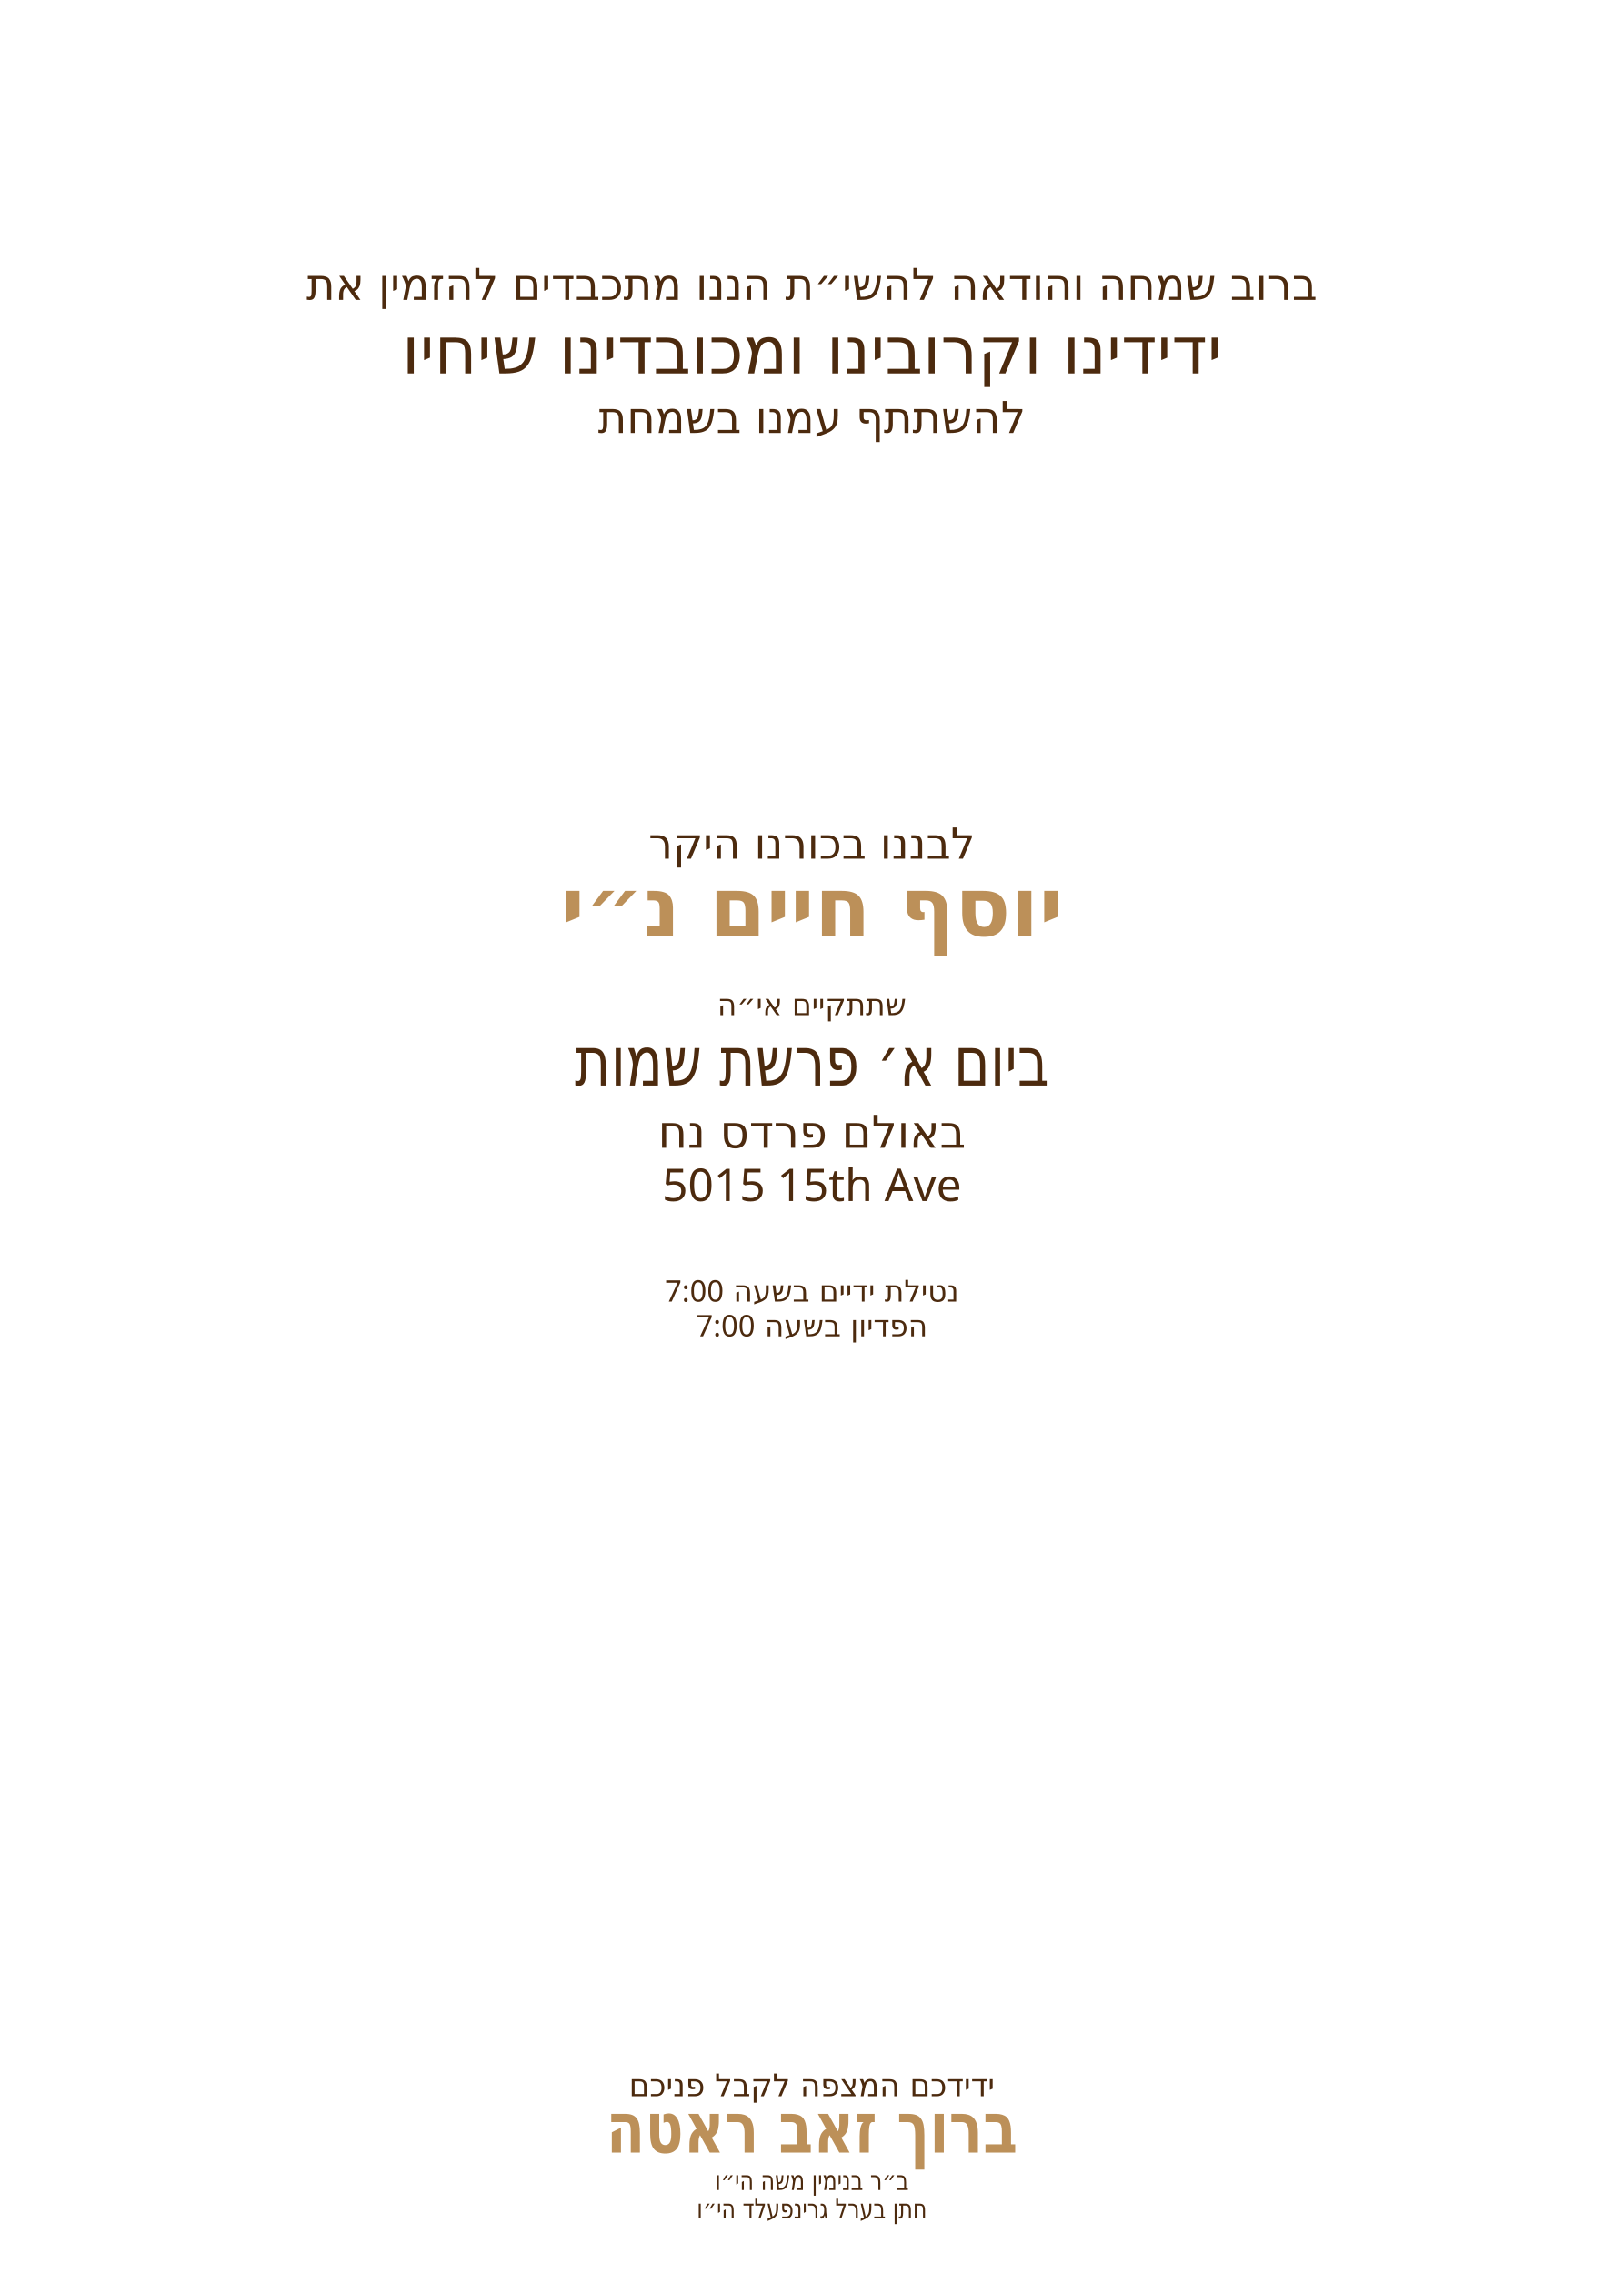
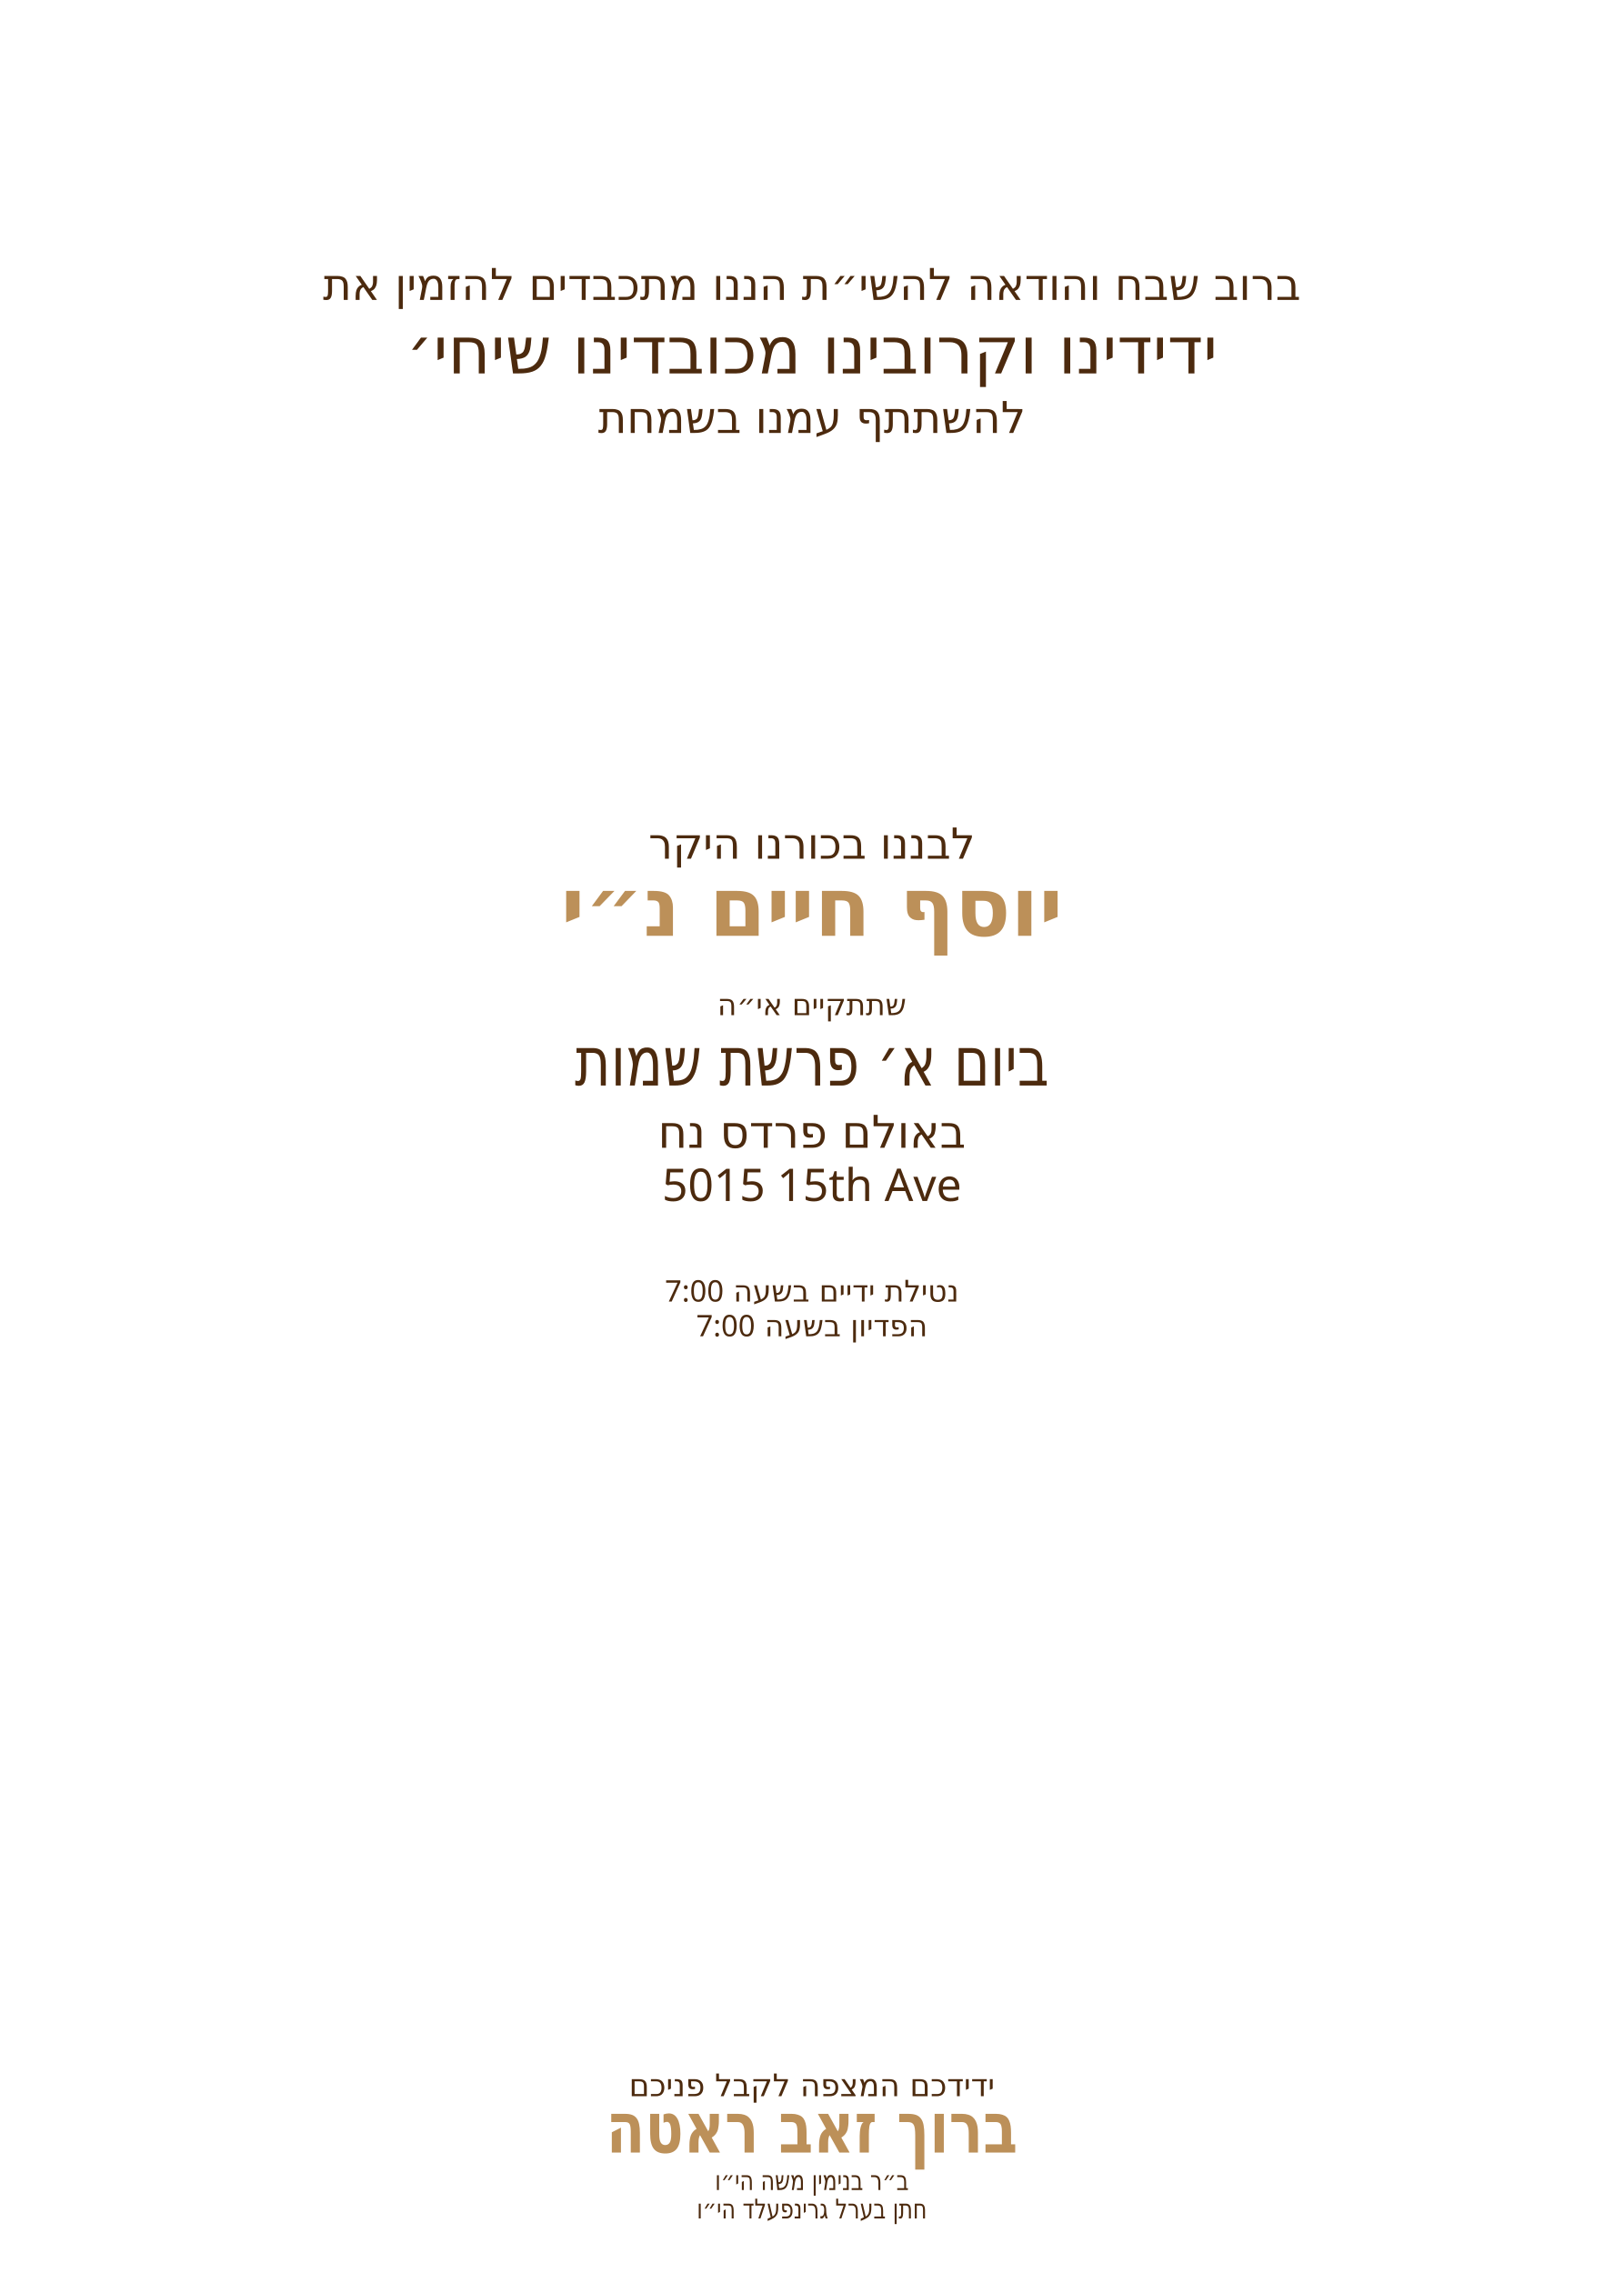
<svg xmlns="http://www.w3.org/2000/svg" id="Layer_1" data-name="Layer 1" viewBox="0 0 360 504">
  <g id="invite_line_1">
    <text transform="translate(180 66.5)" fill="#4c2a0e" font-family="Heebo" font-size="9.7" font-weight="500" text-anchor="middle">
-       <tspan x="0" y="0">ברוב שמחה והודאה להשי״ת הננו מתכבדים להזמין את</tspan>
+       <tspan x="0" y="0">ברוב שבח והודאה להשי״ת הננו מתכבדים להזמין את</tspan>
    </text>
  </g>
  <g id="invite_line_2">
    <text transform="translate(180 82.8)" fill="#4c2a0e" font-family="Heebo" font-size="14.5" font-weight="500" text-anchor="middle">
-       <tspan x="0" y="0">ידידינו וקרובינו ומכובדינו שיחיו</tspan>
+       <tspan x="0" y="0">ידידינו וקרובינו מכובדינו שיחי׳</tspan>
    </text>
  </g>
  <g id="invite_line_3">
    <text transform="translate(180 96)" fill="#4c2a0e" font-family="Heebo" font-size="9.7" font-weight="500" text-anchor="middle">
      <tspan x="0" y="0">להשתתף עמנו בשמחת</tspan>
    </text>
  </g>
  <g id="son_label">
    <text transform="translate(180 190.4)" fill="#4c2a0e" font-family="Heebo" font-size="9.5" font-weight="500" text-anchor="middle">
      <tspan x="0" y="0">לבננו בכורנו היקר</tspan>
    </text>
  </g>
  <g id="baby_name*">
    <text transform="translate(180 207.5)" fill="#bc9059" font-family="Heebo" font-size="18.2" font-weight="800" text-anchor="middle">
      <tspan x="0" y="0">יוסף חיים נ״י</tspan>
    </text>
  </g>
  <g id="event_label">
    <text transform="translate(180 225.1)" fill="#4c2a0e" font-family="Heebo" font-size="6.6" font-weight="500" text-anchor="middle">
      <tspan x="0" y="0">שתתקיים אי״ה</tspan>
    </text>
  </g>
  <g id="date*">
    <text transform="translate(180 240.7) scale(.8 1)" fill="#4c2a0e" font-family="Heebo" font-size="15.2" font-weight="400" text-anchor="middle">
      <tspan x="0" y="0">ביום א׳ פרשת שמות</tspan>
    </text>
  </g>
  <g id="hall*">
    <text transform="translate(180 254.5)" fill="#4c2a0e" font-family="Heebo" font-size="10" font-weight="500" text-anchor="middle">
      <tspan x="0" y="0">באולם פרדס נח</tspan>
    </text>
  </g>
  <g id="street*">
    <text transform="translate(180 266.3)" fill="#4c2a0e" font-family="Heebo" font-size="10" font-weight="500" text-anchor="middle">
      <tspan x="0" y="0">5015 15th Ave</tspan>
    </text>
  </g>
  <g id="netilat_time*">
    <text transform="translate(180 288.6)" fill="#4c2a0e" font-family="Heebo" font-size="6.6" font-weight="500" text-anchor="middle">
      <tspan x="0" y="0">נטילת ידיים בשעה 7:00</tspan>
    </text>
  </g>
  <g id="pidyon_time*">
    <text transform="translate(180 296.3)" fill="#4c2a0e" font-family="Heebo" font-size="6.6" font-weight="500" text-anchor="middle">
      <tspan x="0" y="0">הפדיון בשעה 7:00</tspan>
    </text>
  </g>
  <g id="host_label">
    <text transform="translate(180 464.8)" fill="#4c2a0e" font-family="Heebo" font-size="6.9" font-weight="500" text-anchor="middle">
      <tspan x="0" y="0">ידידכם המצפה לקבל פניכם</tspan>
    </text>
  </g>
  <g id="host_name*">
    <text transform="translate(180 477.3) scale(.8 1)" fill="#bc9059" font-family="Heebo" font-size="15.7" font-weight="800" text-anchor="middle">
      <tspan x="0" y="0">ברוך זאב ראטה</tspan>
    </text>
  </g>
  <g id="father_name_1*">
    <text transform="translate(180 485.6) scale(.8 1)" fill="#4c2a0e" font-family="Heebo" font-size="6" font-weight="400" text-anchor="middle">
      <tspan x="0" y="0">ב״ר בנימין משה הי״ו</tspan>
    </text>
  </g>
  <g id="father_name_2*">
    <text transform="translate(180 491.9) scale(.8 1)" fill="#4c2a0e" font-family="Heebo" font-size="6" font-weight="400" text-anchor="middle">
      <tspan x="0" y="0">חתן בערל גרינפעלד הי״ו</tspan>
    </text>
  </g>
</svg>
